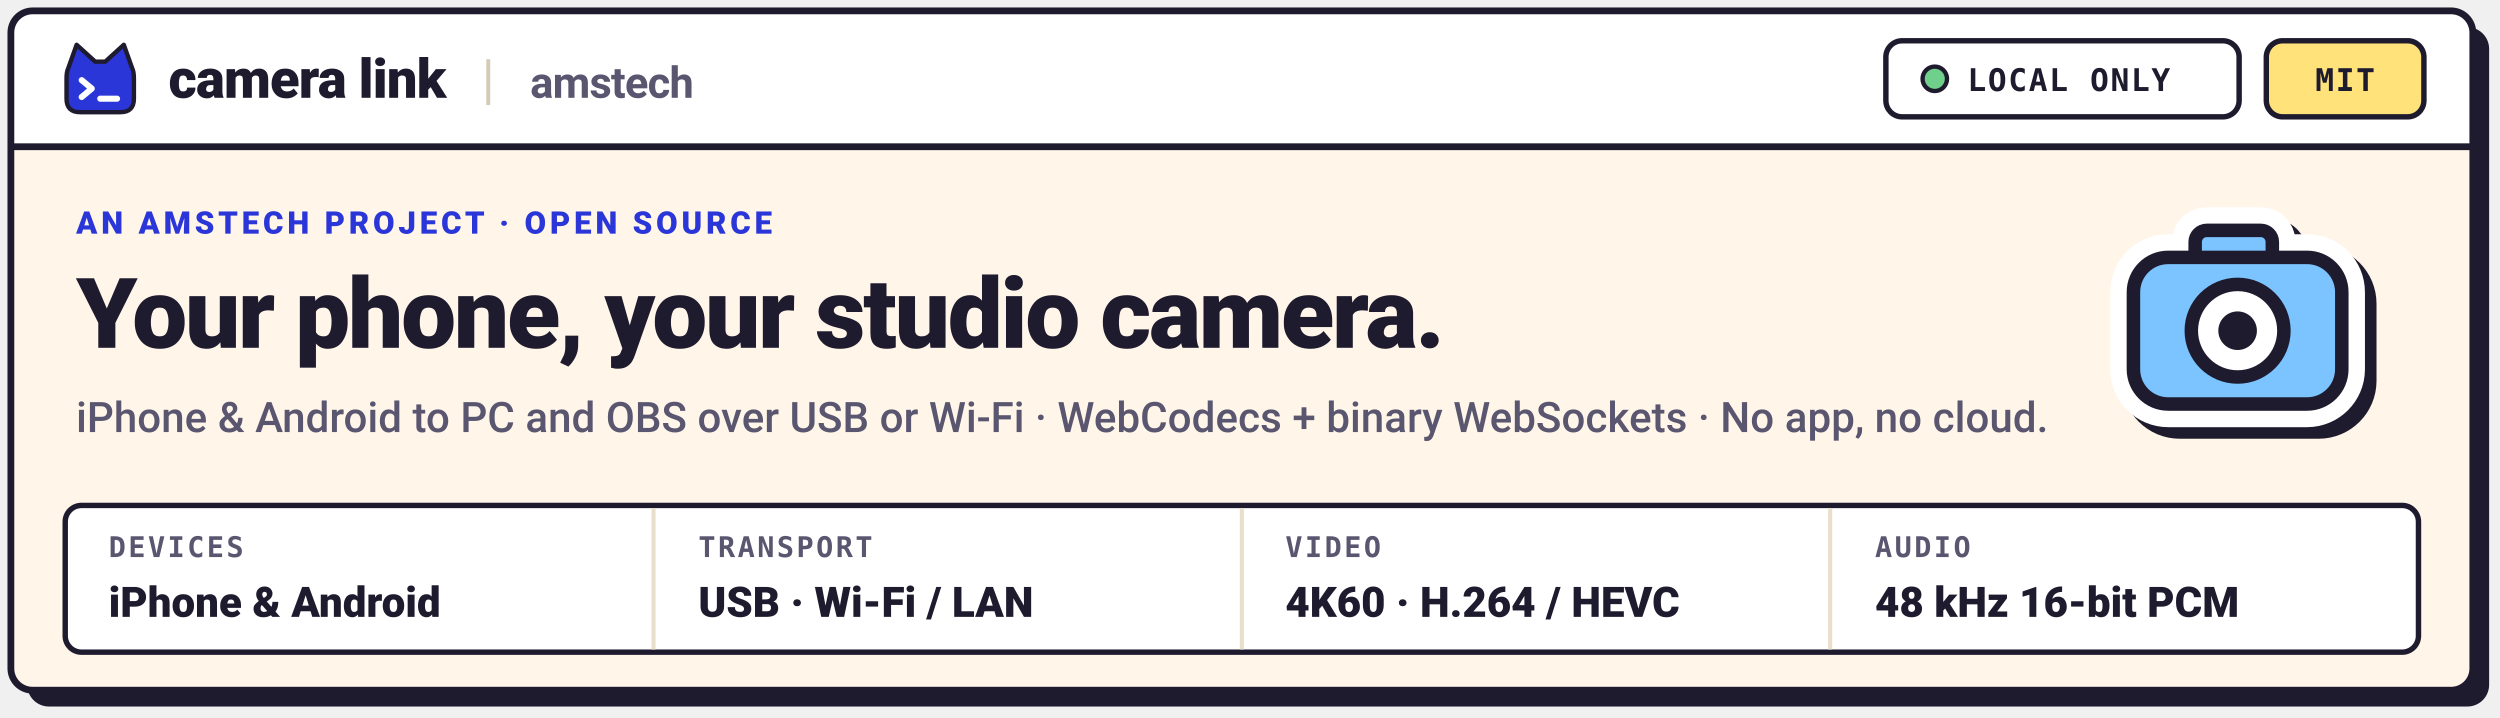
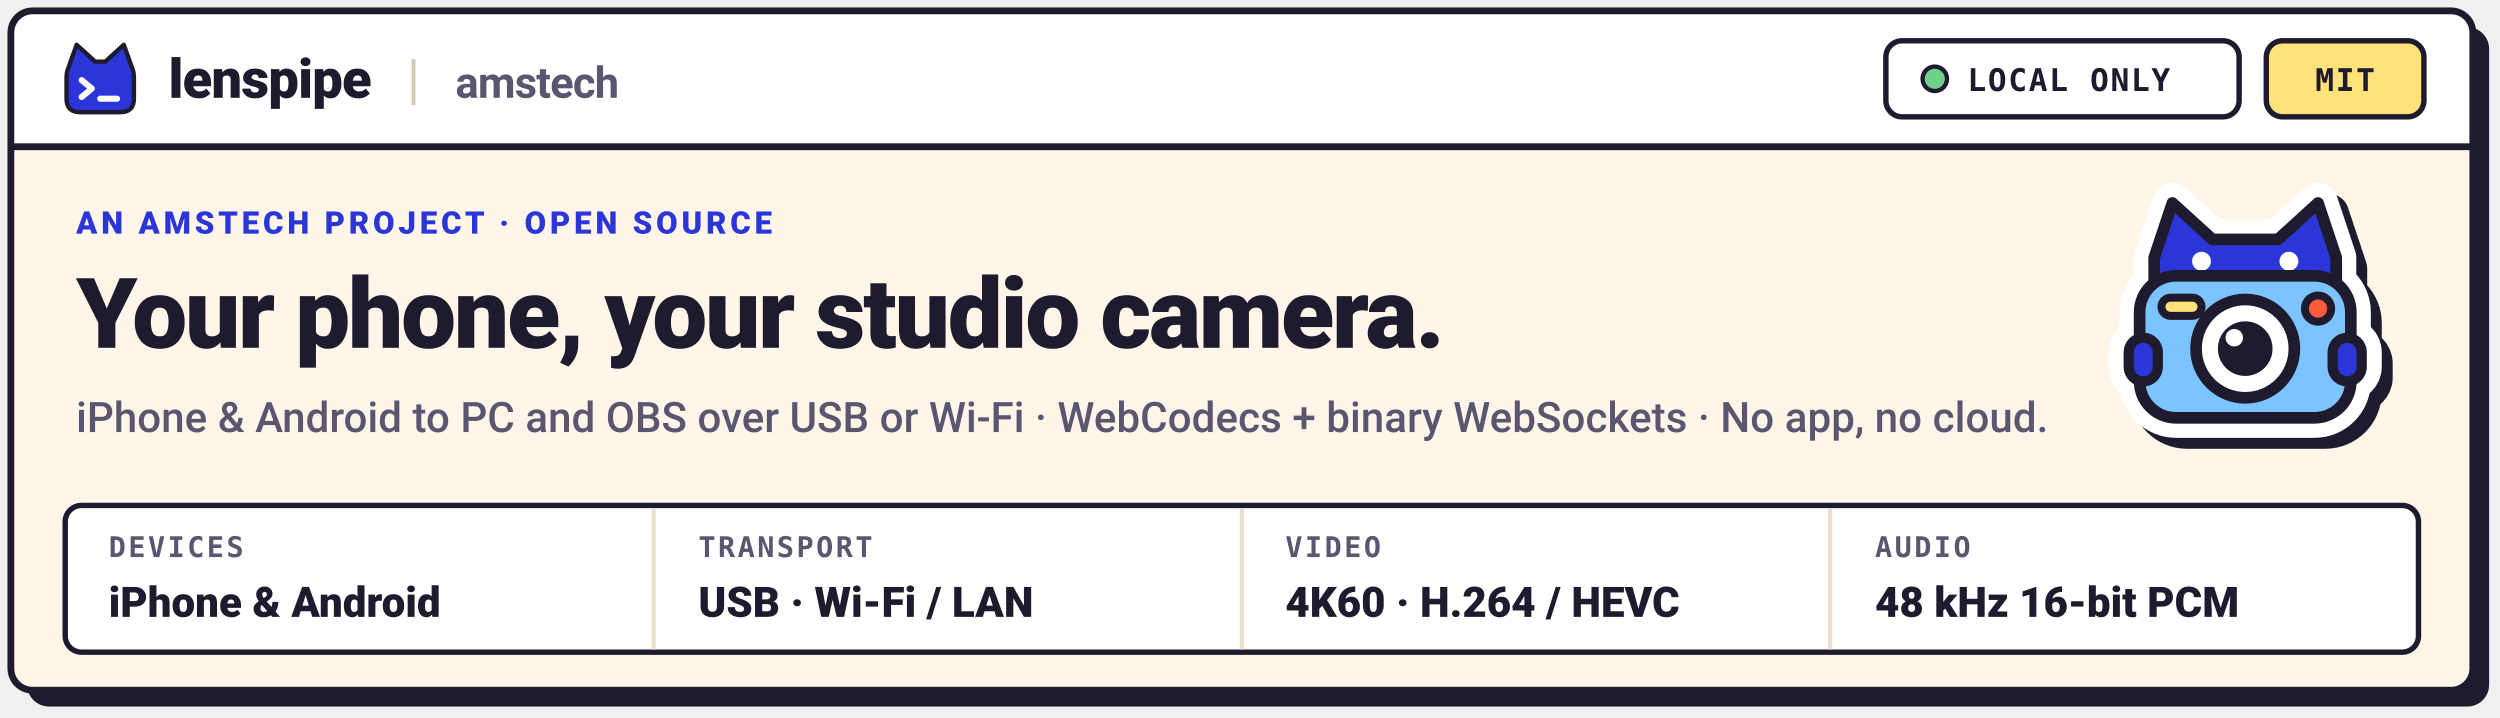
- <svg xmlns="http://www.w3.org/2000/svg" viewBox="0 0 920 264" width="920" height="264" role="img" aria-label="Camera Link — An AMSTech project. Turn your iPhone or Android into a low-latency PC &amp; OBS studio camera over USB or Wi-Fi.">
+ <svg xmlns="http://www.w3.org/2000/svg" viewBox="0 0 920 264" width="920" height="264" role="img" aria-label="LensPipe — An AMSTech project. Turn your iPhone or Android into a low-latency PC &amp; OBS studio camera over USB or Wi-Fi.">
  <rect x="10" y="10" width="906" height="250" rx="8" fill="#1E1B2E" />
  <rect x="4" y="4" width="906" height="250" rx="8" fill="#FFF6E9" />
  <path d="M12 4H902A8 8 0 0 1 910 12V54H4V12A8 8 0 0 1 12 4Z" fill="#FFFFFF" />
  <line x1="4" y1="54" x2="910" y2="54" stroke="#1E1B2E" stroke-width="2.5" />
  <rect x="4" y="4" width="906" height="250" rx="8" fill="none" stroke="#1E1B2E" stroke-width="2.5" />
  <g transform="translate(22 14) scale(0.62)">
    <path d="M10 4L21 14h6L38 4l5 14q1 2 1 6v12q0 8-8 8H12q-8 0-8-8V24q0-4 1-6z" fill="#2B36D9" stroke="#1E1B2E" stroke-width="2.6" stroke-linejoin="round" />
    <path d="M13 25l6 5-6 5M24 36h10" fill="none" stroke="#FFFFFF" stroke-width="3.6" stroke-linecap="round" stroke-linejoin="round" />
  </g>
  <text x="62" y="36" font-family="system-ui, -apple-system, 'Segoe UI', Roboto, sans-serif" font-size="20" letter-spacing="-0.3">
-     <tspan font-weight="800" fill="#1E1B2E">camera link</tspan>
+     <tspan font-weight="800" fill="#1E1B2E">lenspipe</tspan>
    <tspan dx="8" font-weight="400" fill="#D5CAB5">|</tspan>
    <tspan dx="8" font-weight="700" font-size="16" fill="#5A5670">amstech</tspan>
  </text>
  <rect x="694" y="15" width="130" height="28" rx="6" fill="#FFFFFF" stroke="#1E1B2E" stroke-width="2" />
  <circle cx="712" cy="29" r="4.5" fill="#6FD08C" stroke="#1E1B2E" stroke-width="1.6" />
  <text x="724" y="33.5" font-family="ui-monospace, 'Cascadia Code', Consolas, Menlo, monospace" font-size="11.5" font-weight="700" letter-spacing="0.6" fill="#1E1B2E">LOCAL ONLY</text>
  <rect x="834" y="15" width="58" height="28" rx="6" fill="#FFE27A" stroke="#1E1B2E" stroke-width="2" />
  <text x="863" y="33.5" text-anchor="middle" font-family="ui-monospace, 'Cascadia Code', Consolas, Menlo, monospace" font-size="11.5" font-weight="700" letter-spacing="0.6" fill="#1E1B2E">MIT</text>
  <text x="28" y="86" font-family="system-ui, -apple-system, 'Segoe UI', Roboto, sans-serif" font-size="11.5" font-weight="800" letter-spacing="1.4" fill="#2B36D9">AN AMSTECH PROJECT · OPEN SOURCE</text>
  <text x="28" y="128" font-family="system-ui, -apple-system, 'Segoe UI', Roboto, sans-serif" font-size="36" font-weight="800" letter-spacing="-0.8" fill="#1E1B2E">Your phone, your studio camera.</text>
  <text x="28" y="159" font-family="system-ui, -apple-system, 'Segoe UI', Roboto, sans-serif" font-size="15.5" font-weight="500" fill="#5A5670">iPhone &amp; Android to PC and OBS over USB or Wi-Fi · WebCodecs + binary WebSockets · No app, no cloud.</text>
-   <g transform="translate(778 72) scale(1.42)">
-     <g transform="translate(3 3)">
-       <rect x="21" y="9" width="20" height="10" rx="3" fill="#1E1B2E" stroke="#1E1B2E" stroke-width="12" stroke-linejoin="round" />
-       <rect x="5" y="16" width="54" height="38" rx="9" fill="#1E1B2E" stroke="#1E1B2E" stroke-width="12" stroke-linejoin="round" />
+   <g transform="translate(778 68) scale(1.34)">
+     <g transform="translate(3 3)" fill="#1E1B2E" stroke="#1E1B2E" stroke-width="11" stroke-linejoin="round">
+       <path d="M16 5l11 10h18L56 5l5 15v16H11V20z" />
+       <rect x="7" y="25" width="58" height="39" rx="10" />
+       <rect x="4" y="42" width="8" height="12" rx="4" />
+       <rect x="60" y="42" width="8" height="12" rx="4" />
    </g>
-     <g>
-       <rect x="21" y="9" width="20" height="10" rx="3" fill="#FFFFFF" stroke="#FFFFFF" stroke-width="12" stroke-linejoin="round" />
-       <rect x="5" y="16" width="54" height="38" rx="9" fill="#FFFFFF" stroke="#FFFFFF" stroke-width="12" stroke-linejoin="round" />
+     <g fill="#FFFFFF" stroke="#FFFFFF" stroke-width="11" stroke-linejoin="round">
+       <path d="M16 5l11 10h18L56 5l5 15v16H11V20z" />
+       <rect x="7" y="25" width="58" height="39" rx="10" />
+       <rect x="4" y="42" width="8" height="12" rx="4" />
+       <rect x="60" y="42" width="8" height="12" rx="4" />
    </g>
-     <g>
-       <rect x="21" y="9" width="20" height="10" rx="3" fill="#7CC4FF" stroke="#1E1B2E" stroke-width="3.5" stroke-linejoin="round" />
-       <rect x="5" y="16" width="54" height="38" rx="9" fill="#7CC4FF" stroke="#1E1B2E" stroke-width="3.5" stroke-linejoin="round" />
-     </g>
-     <circle cx="32" cy="35" r="12" fill="#FFFFFF" stroke="#1E1B2E" stroke-width="3.5" />
-     <circle cx="32" cy="35" r="5" fill="#1E1B2E" />
+     <path d="M16 5l11 10h18L56 5l5 15v13H11V20z" fill="#2B36D9" stroke="#1E1B2E" stroke-width="3.2" stroke-linejoin="round" />
+     <circle cx="24" cy="21" r="2.6" fill="#FFFFFF" />
+     <circle cx="48" cy="21" r="2.6" fill="#FFFFFF" />
+     <rect x="7" y="25" width="58" height="39" rx="10" fill="#7CC4FF" stroke="#1E1B2E" stroke-width="3.2" />
+     <rect x="13" y="31" width="11" height="5" rx="2.5" fill="#FFE27A" stroke="#1E1B2E" stroke-width="2.2" />
+     <circle cx="56" cy="34" r="3.6" fill="#FF5C39" stroke="#1E1B2E" stroke-width="2.2" />
+     <circle cx="36" cy="45" r="13.5" fill="#FFFFFF" stroke="#1E1B2E" stroke-width="3.2" />
+     <circle cx="36" cy="45" r="7.5" fill="#1E1B2E" />
+     <circle cx="33" cy="42" r="2.4" fill="#FFFFFF" />
+     <rect x="4" y="42" width="8" height="12" rx="4" fill="#2B36D9" stroke="#1E1B2E" stroke-width="2.8" />
+     <rect x="60" y="42" width="8" height="12" rx="4" fill="#2B36D9" stroke="#1E1B2E" stroke-width="2.8" />
  </g>
  <rect x="24" y="186" width="866" height="54" rx="6" fill="#FFFFFF" stroke="#1E1B2E" stroke-width="2" />
  <line x1="240.5" y1="187" x2="240.5" y2="239" stroke="#E9DFCB" stroke-width="1.5" />
  <line x1="457" y1="187" x2="457" y2="239" stroke="#E9DFCB" stroke-width="1.5" />
  <line x1="673.5" y1="187" x2="673.5" y2="239" stroke="#E9DFCB" stroke-width="1.5" />
  <text x="40" y="205" font-family="ui-monospace, 'Cascadia Code', Consolas, Menlo, monospace" font-size="10.5" font-weight="700" letter-spacing="0.9" fill="#5A5670">DEVICES</text>
  <text x="40" y="227" font-family="system-ui, -apple-system, 'Segoe UI', Roboto, sans-serif" font-size="15.5" font-weight="800" fill="#1E1B2E">iPhone &amp; Android</text>
  <text x="257" y="205" font-family="ui-monospace, 'Cascadia Code', Consolas, Menlo, monospace" font-size="10.5" font-weight="700" letter-spacing="0.9" fill="#5A5670">TRANSPORT</text>
  <text x="257" y="227" font-family="system-ui, -apple-system, 'Segoe UI', Roboto, sans-serif" font-size="15.5" font-weight="800" fill="#1E1B2E">USB · Wi-Fi / LAN</text>
  <text x="473" y="205" font-family="ui-monospace, 'Cascadia Code', Consolas, Menlo, monospace" font-size="10.5" font-weight="700" letter-spacing="0.9" fill="#5A5670">VIDEO</text>
  <text x="473" y="227" font-family="system-ui, -apple-system, 'Segoe UI', Roboto, sans-serif" font-size="15.5" font-weight="800" fill="#1E1B2E">4K60 · H.264 / HEVC</text>
  <text x="690" y="205" font-family="ui-monospace, 'Cascadia Code', Consolas, Menlo, monospace" font-size="10.5" font-weight="700" letter-spacing="0.9" fill="#5A5670">AUDIO</text>
  <text x="690" y="227" font-family="system-ui, -apple-system, 'Segoe UI', Roboto, sans-serif" font-size="15.5" font-weight="800" fill="#1E1B2E">48 kHz 16-bit PCM</text>
</svg>
